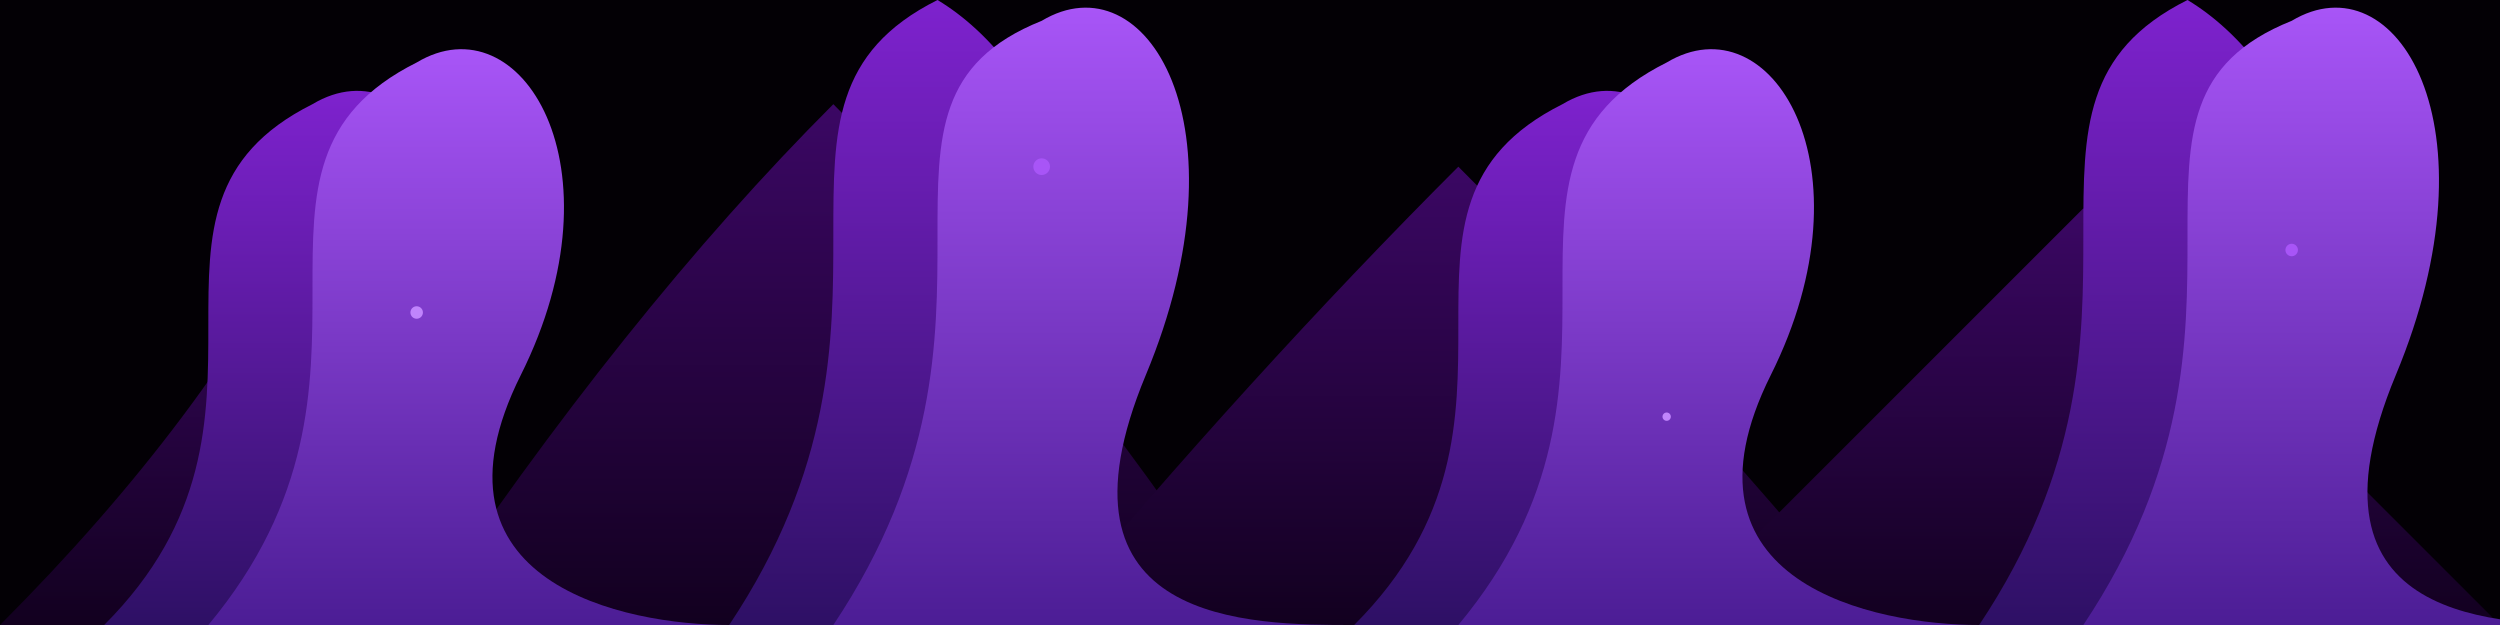
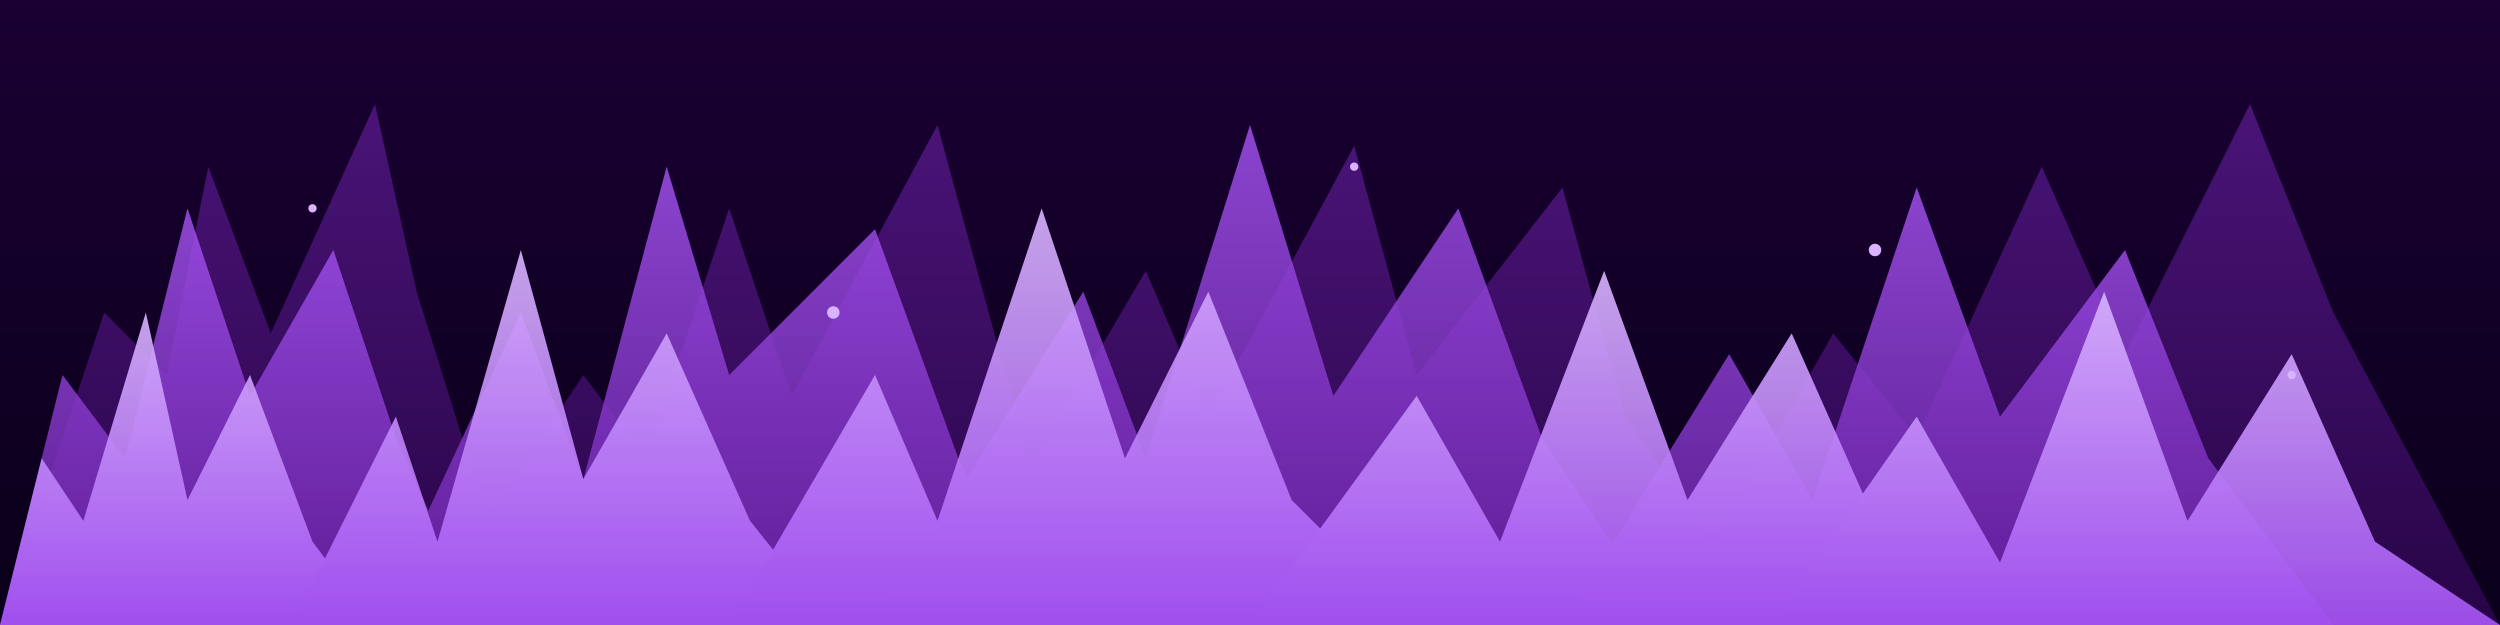
<svg xmlns="http://www.w3.org/2000/svg" viewBox="0 0 1200 300" preserveAspectRatio="none">
  <defs>
-     <linearGradient id="flameBack" x1="0" y1="1" x2="0" y2="0">
-       <stop offset="0%" stop-color="#12001f" />
-       <stop offset="100%" stop-color="#3b0764" />
+     <linearGradient id="gradBase" x1="0" y1="1" x2="0" y2="0">
+       <stop offset="0%" stop-color="#0a001a" />
+       <stop offset="100%" stop-color="#1a0033" />
    </linearGradient>
-     <linearGradient id="flameMid" x1="0" y1="1" x2="0" y2="0">
-       <stop offset="0%" stop-color="#2e1065" />
-       <stop offset="100%" stop-color="#7e22ce" />
+     <linearGradient id="gradBack" x1="0" y1="1" x2="0" y2="0">
+       <stop offset="0%" stop-color="#3b0764" />
+       <stop offset="100%" stop-color="#6b21a8" />
    </linearGradient>
-     <linearGradient id="flameFront" x1="0" y1="1" x2="0" y2="0">
-       <stop offset="0%" stop-color="#4c1d95" />
+     <linearGradient id="gradMid" x1="0" y1="1" x2="0" y2="0">
+       <stop offset="0%" stop-color="#6b21a8" />
      <stop offset="100%" stop-color="#a855f7" />
+     </linearGradient>
+     <linearGradient id="gradFront" x1="0" y1="1" x2="0" y2="0">
+       <stop offset="0%" stop-color="#a855f7" />
+       <stop offset="100%" stop-color="#d8b4fe" />
    </linearGradient>
  </defs>
  <style>
-     .bg { fill: #030005; }
-     .flame {
-       transform-origin: center bottom;
-       animation: flicker 2s infinite ease-in-out alternate;
-     }
-     .back { animation-duration: 4s; animation-delay: 0.5s; }
-     .mid { animation-duration: 3s; animation-delay: 1.5s; }
-     .front { animation-duration: 2s; animation-delay: 0.2s; }
+     .bg { fill: url(#gradBase); }
+     .flame { transform-origin: bottom center; }
+     .f1 { animation: flicker 1.5s infinite alternate ease-in-out; }
+     .f2 { animation: flicker 2.2s infinite alternate-reverse ease-in-out; }
+     .f3 { animation: flicker 1.8s infinite alternate ease-in-out; }
+     .f4 { animation: flicker 2.5s infinite alternate-reverse ease-in-out; }
    
-     .sway1 { animation: sway 3s infinite ease-in-out alternate; }
-     .sway2 { animation: sway 4s infinite ease-in-out alternate-reverse; }
- 
    @keyframes flicker {
-       0% { transform: scaleY(1) scaleX(1); opacity: 0.7; }
-       100% { transform: scaleY(1.1) scaleX(0.95); opacity: 1; }
-     }
-     @keyframes sway {
-       0% { transform: translateX(0px) scaleY(1); }
-       100% { transform: translateX(15px) scaleY(1.05); }
+       0% { transform: scaleY(1) scaleX(1) skewX(0deg); opacity: 0.8; }
+       50% { transform: scaleY(1.15) scaleX(0.95) skewX(2deg); opacity: 1; }
+       100% { transform: scaleY(0.9) scaleX(1.05) skewX(-2deg); opacity: 0.7; }
    }
  </style>
  <rect width="100%" height="100%" class="bg" />
-   <g class="flame back">
-     <path d="M 0 300 Q 100 200 150 100 Q 200 150 250 300 Z" fill="url(#flameBack)" />
-     <path d="M 200 300 Q 300 150 400 50 Q 500 150 600 300 Z" fill="url(#flameBack)" />
-     <path d="M 500 300 Q 600 180 700 80 Q 800 180 900 300 Z" fill="url(#flameBack)" />
-     <path d="M 800 300 Q 900 200 1000 100 Q 1100 200 1200 300 Z" fill="url(#flameBack)" />
+   <g class="flame f4" fill="url(#gradBack)" opacity="0.6">
+     <path d="M 0,300 L 50,150 L 80,180 L 100,80 L 130,160 L 180,50 L 200,140 L 250,300 Z" />
+     <path d="M 200,300 L 280,180 L 310,220 L 350,100 L 380,190 L 450,60 L 480,170 L 520,300 Z" />
+     <path d="M 450,300 L 550,130 L 580,200 L 650,70 L 680,180 L 750,90 L 780,200 L 850,300 Z" />
+     <path d="M 800,300 L 880,160 L 920,210 L 980,80 L 1020,170 L 1080,50 L 1120,150 L 1200,300 Z" />
  </g>
-   <g class="flame mid sway1">
-     <path d="M 50 300 C 150 200, 50 100, 150 50 C 200 20, 250 100, 200 200 C 150 300, 250 300, 300 300 Z" fill="url(#flameMid)" />
-     <path d="M 350 300 C 450 150, 350 50, 450 0 C 500 30, 550 120, 500 250 C 450 300, 550 300, 600 300 Z" fill="url(#flameMid)" />
-     <path d="M 650 300 C 750 200, 650 100, 750 50 C 800 20, 850 100, 800 200 C 750 300, 850 300, 900 300 Z" fill="url(#flameMid)" />
-     <path d="M 950 300 C 1050 150, 950 50, 1050 0 C 1100 30, 1150 120, 1100 250 C 1050 300, 1150 300, 1200 300 Z" fill="url(#flameMid)" />
+   <g class="flame f2" fill="url(#gradMid)" opacity="0.8">
+     <path d="M 0,300 L 30,180 L 60,220 L 90,100 L 120,190 L 160,120 L 190,210 L 230,300 Z" />
+     <path d="M 180,300 L 250,150 L 280,230 L 320,80 L 350,180 L 420,110 L 460,220 L 500,300 Z" />
+     <path d="M 420,300 L 520,140 L 550,220 L 600,60 L 640,190 L 700,100 L 740,210 L 800,300 Z" />
+     <path d="M 750,300 L 830,170 L 870,240 L 920,90 L 960,200 L 1020,120 L 1060,220 L 1120,300 Z" />
  </g>
-   <g class="flame front sway2">
-     <path d="M 100 300 C 200 180, 100 80, 200 30 C 250 0, 300 80, 250 180 C 200 280, 300 300, 350 300 Z" fill="url(#flameFront)" />
-     <path d="M 400 300 C 500 150, 400 50, 500 10 C 550 -20, 600 60, 550 180 C 500 300, 600 300, 650 300 Z" fill="url(#flameFront)" />
-     <path d="M 700 300 C 800 180, 700 80, 800 30 C 850 0, 900 80, 850 180 C 800 280, 900 300, 950 300 Z" fill="url(#flameFront)" />
-     <path d="M 1000 300 C 1100 150, 1000 50, 1100 10 C 1150 -20, 1200 60, 1150 180 C 1100 300, 1200 300, 1250 300 Z" fill="url(#flameFront)" />
+   <g class="flame f1" fill="url(#gradFront)" opacity="0.9">
+     <path d="M 0,300 L 20,220 L 40,250 L 70,150 L 90,240 L 120,180 L 150,260 L 180,300 Z" />
+     <path d="M 140,300 L 190,200 L 210,260 L 250,120 L 280,230 L 320,160 L 360,250 L 400,300 Z" />
+     <path d="M 350,300 L 420,180 L 450,250 L 500,100 L 540,220 L 580,140 L 620,240 L 680,300 Z" />
+     <path d="M 600,300 L 680,190 L 720,260 L 770,130 L 810,240 L 860,160 L 900,250 L 950,300 Z" />
+     <path d="M 850,300 L 920,200 L 960,270 L 1010,140 L 1050,250 L 1100,170 L 1140,260 L 1200,300 Z" />
  </g>
-   <circle cx="200" cy="150" r="3" fill="#c084fc" class="flame front" />
-   <circle cx="500" cy="80" r="4" fill="#a855f7" class="flame mid" />
-   <circle cx="800" cy="200" r="2" fill="#c084fc" class="flame front" />
-   <circle cx="1100" cy="120" r="3" fill="#a855f7" class="flame back" />
+   <g class="flame f3" fill="#d8b4fe">
+     <circle cx="150" cy="100" r="2" />
+     <circle cx="400" cy="150" r="3" />
+     <circle cx="650" cy="80" r="2" />
+     <circle cx="900" cy="120" r="3" />
+     <circle cx="1100" cy="180" r="2" />
+   </g>
</svg>
